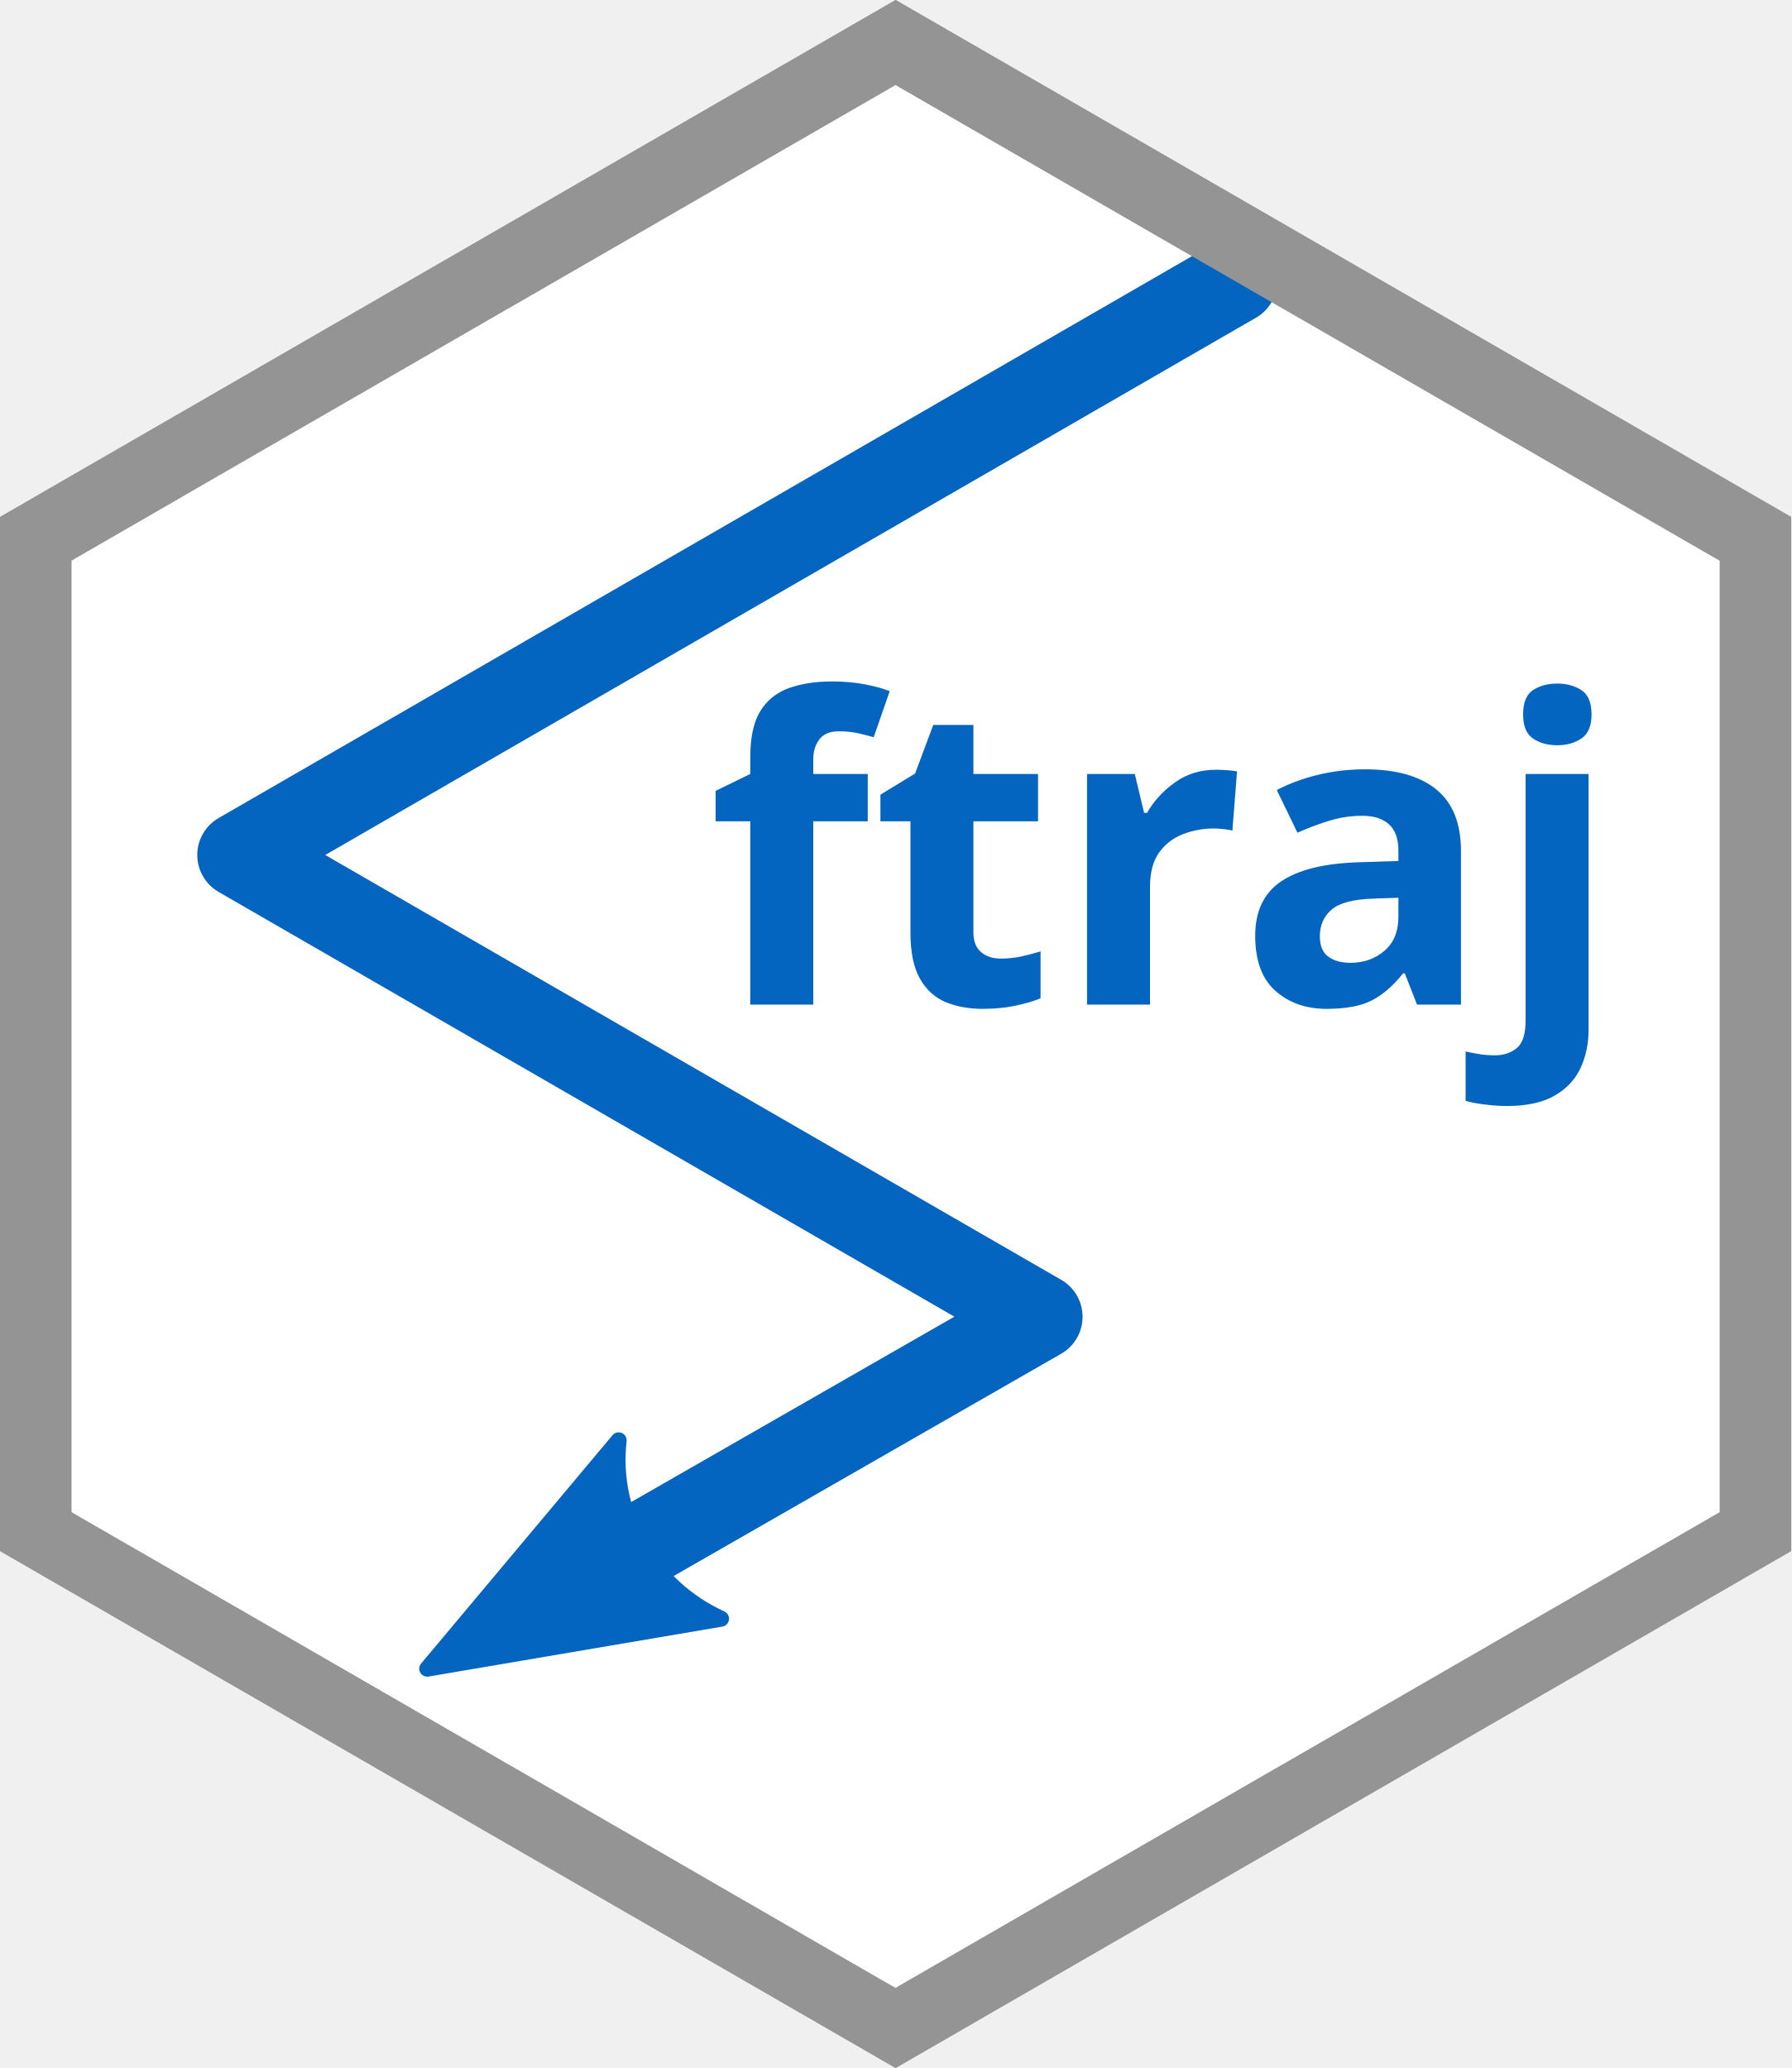
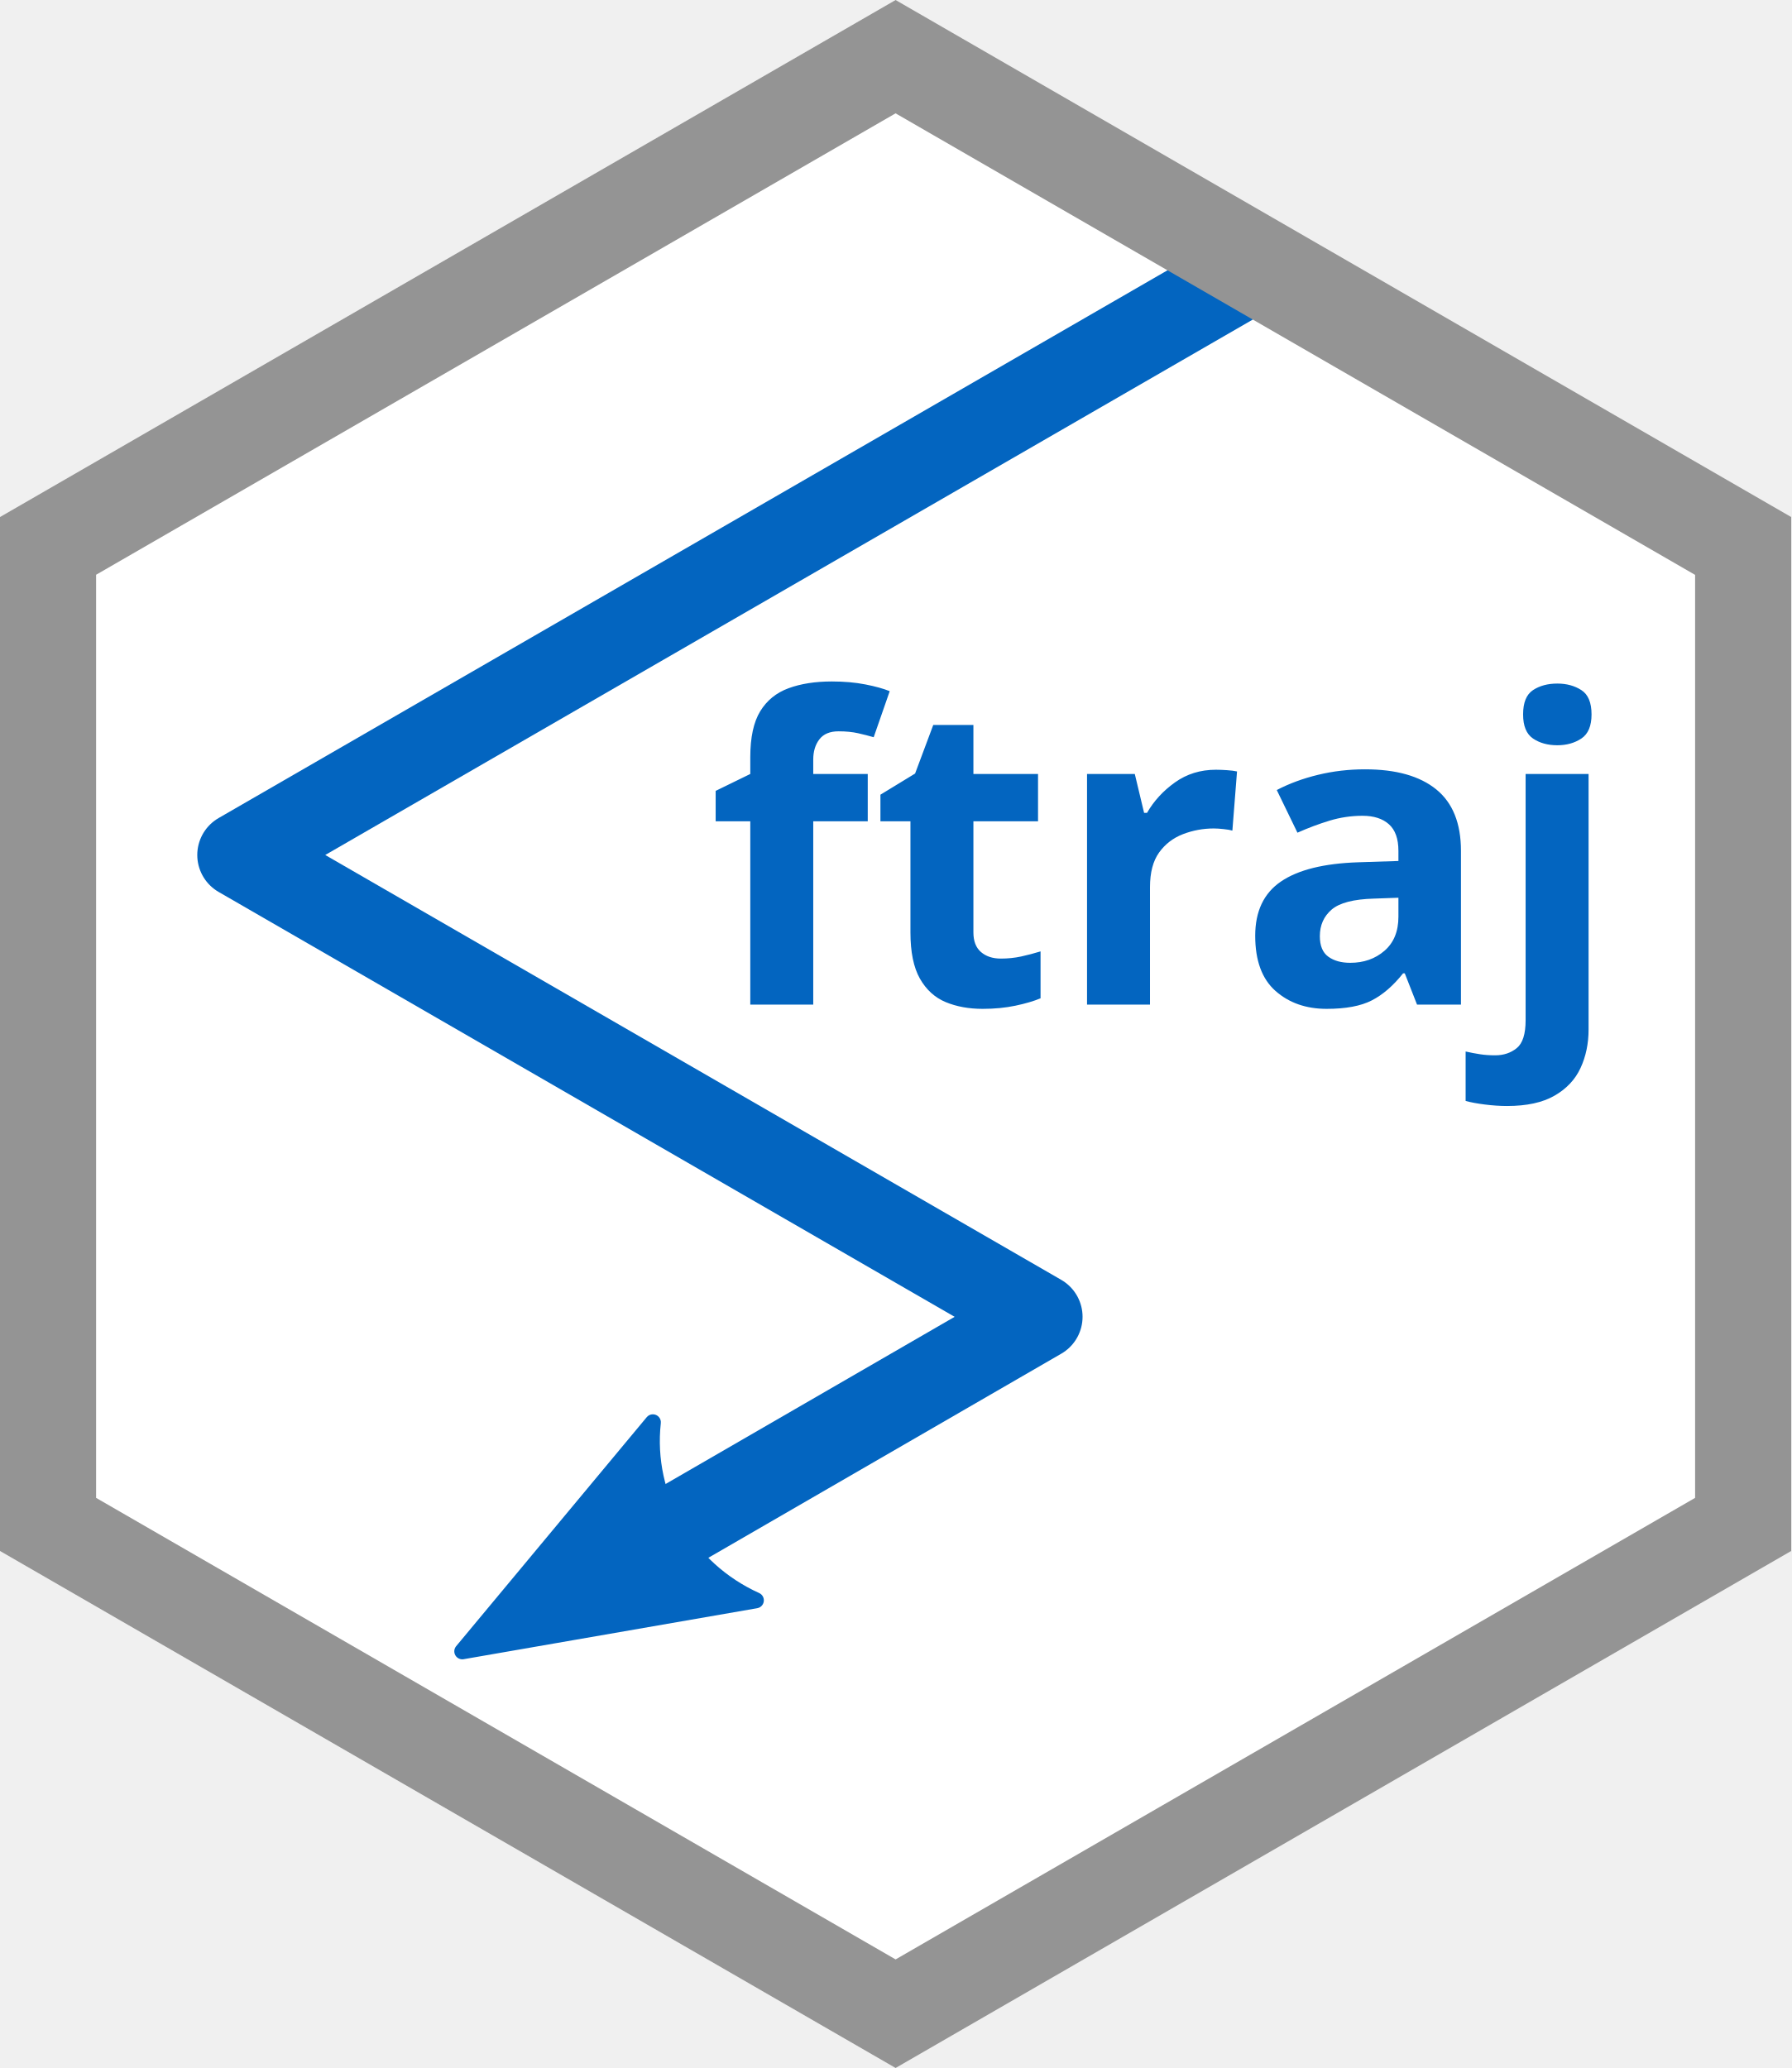
<svg xmlns="http://www.w3.org/2000/svg" id="Layer_1" data-name="Layer 1" viewBox="0 0 734.82 848.51" version="1.1" width="734.82" height="848.51">
  <defs id="defs4">
+     <marker orient="auto" refY="0" refX="0" id="marker4703" style="overflow:visible">
+       <path id="path4701" style="fill:#0365c0;fill-opacity:1;fill-rule:evenodd;stroke:#0365c0;stroke-width:0.625;stroke-linejoin:round;stroke-opacity:1" d="M 8.719,4.034 -2.207,0.016 8.719,-4.002 c -1.745,2.372 -1.735,5.617 -6e-7,8.035 z" transform="matrix(0.3,0,0,0.3,-0.69,0)" />
+     </marker>
    <marker orient="auto" refY="0" refX="0" id="marker7006" style="overflow:visible">
      <path id="path7004" style="fill:#000000;fill-opacity:1;fill-rule:evenodd;stroke:#000000;stroke-width:0.625;stroke-linejoin:round;stroke-opacity:1" d="M 8.719,4.034 -2.207,0.016 8.719,-4.002 c -1.745,2.372 -1.735,5.617 -6e-7,8.035 z" transform="matrix(0.3,0,0,0.3,-0.69,0)" />
    </marker>
    <marker orient="auto" refY="0" refX="0" id="marker6970" style="overflow:visible">
      <path id="path6968" style="fill:#000000;fill-opacity:1;fill-rule:evenodd;stroke:#000000;stroke-width:0.625;stroke-linejoin:round;stroke-opacity:1" d="M 8.719,4.034 -2.207,0.016 8.719,-4.002 c -1.745,2.372 -1.735,5.617 -6e-7,8.035 z" transform="matrix(0.3,0,0,0.3,-0.69,0)" />
    </marker>
    <marker orient="auto" refY="0" refX="0" id="Arrow2Mstart" style="overflow:visible">
      <path id="path4691" style="fill:#000000;fill-opacity:1;fill-rule:evenodd;stroke:#000000;stroke-width:0.625;stroke-linejoin:round;stroke-opacity:1" d="M 8.719,4.034 -2.207,0.016 8.719,-4.002 c -1.745,2.372 -1.735,5.617 -6e-7,8.035 z" transform="scale(0.6)" />
    </marker>
    <marker orient="auto" refY="0" refX="0" id="Arrow1Lstart" style="overflow:visible">
      <path id="path4667" d="M 0,0 5,-5 -12.5,0 5,5 Z" style="fill:#000000;fill-opacity:1;fill-rule:evenodd;stroke:#000000;stroke-width:1pt;stroke-opacity:1" transform="matrix(0.8,0,0,0.8,10,0)" />
    </marker>
    <style id="style2">.cls-1{fill:#f2f2f2;}.cls-2{fill:#fff;}.cls-3{fill:#e6b35a;}.cls-4{fill:#424242;}.cls-5{fill:#51a7f9;}.cls-6{fill:#a8d6ff;}.cls-7{fill:#0365c0;}.cls-8{fill:#164f86;}.cls-9{fill:#002452;}.cls-10{fill:#000643;}</style>
-     <marker style="overflow:visible" id="marker6585" refX="0" refY="0" orient="auto">
-       <path transform="matrix(0.3,0,0,0.3,-0.69,0)" d="M 8.719,4.034 -2.207,0.016 8.719,-4.002 c -1.745,2.372 -1.735,5.617 -6e-7,8.035 z" style="fill:#0365c0;fill-opacity:1;fill-rule:evenodd;stroke:#0365c0;stroke-width:0.625;stroke-linejoin:round;stroke-opacity:1" id="path6583" />
-     </marker>
  </defs>
-   <g id="layer2">
+   <g id="layer2" style="display:inline">
    <path class="cls-4" d="M 705.52,195.21 427.72,34.82 367.41,0 307.1,34.82 29.28,195.22 0,212.13 v 424.25 l 29.28,16.91 281.28,162.39 56.85,32.83 56.85,-32.83 281.26,-162.38 29.3,-16.92 V 212.13 Z" id="path4573" style="fill:#ffffff;fill-opacity:1" />
  </g>
  <g id="layer1">
-     <path style="fill:none;fill-rule:evenodd;stroke:#0365c0;stroke-width:35;stroke-linecap:round;stroke-linejoin:round;stroke-miterlimit:4;stroke-dasharray:none;stroke-dashoffset:250;stroke-opacity:1;marker-start:url(#marker6585)" d="M 216.245,660.962 426.608,540.281 98.429,350.806 506.529,115.189" id="path6581" />
-     <path class="cls-4" d="M 705.52,195.21 427.72,34.82 367.41,0 307.1,34.82 29.28,195.22 0,212.13 v 424.25 l 29.28,16.91 281.28,162.39 56.85,32.83 56.85,-32.83 281.26,-162.38 29.3,-16.92 V 212.13 Z M 682.13,634 l -3.5,2 -64.37,37.16 -6.06,3.5 -81.62,47.12 -3.5,2 -154,88.92 -1.67,1 -1.83,-1 -154.39,-89.21 -3.5,-2 -81.08,-46.83 -6.07,-3.5 -65.94,-38.08 -3.5,-2 -21.82,-12.61 V 230 l 21.82,-12.6 3.5,-2 16.71,-9.65 6,-3.49 130.38,-75.26 3.5,-2 154.38,-89.12 1.83,-1.06 v 0 l 1.67,1 154,88.92 3.5,2 107.4,62 66.57,38.43 5,2.88 v 390.42 z" id="path102" style="fill:#949494;fill-opacity:1" />
    <text xml:space="preserve" style="font-style:normal;font-variant:normal;font-weight:normal;font-stretch:normal;font-size:21.333px;line-height:12px;font-family:'Liberation Sans';-inkscape-font-specification:'Liberation Sans, Normal';font-variant-ligatures:normal;font-variant-caps:normal;font-variant-numeric:normal;font-feature-settings:normal;text-align:start;letter-spacing:0px;word-spacing:0px;writing-mode:lr-tb;text-anchor:start;fill:#0365c0;fill-opacity:1;stroke:none;stroke-width:1px;stroke-linecap:butt;stroke-linejoin:miter;stroke-opacity:1" x="290.126" y="412.203" id="text7076">
      <tspan id="tspan7074" x="290.126" y="412.203" style="font-style:normal;font-variant:normal;font-weight:bold;font-stretch:normal;font-size:173.333px;font-family:Comfortaa;-inkscape-font-specification:Comfortaa;fill:#0365c0;fill-opacity:1">ftraj</tspan>
    </text>
-     <path style="fill:#949494;fill-opacity:1" id="path4527" d="M 705.52,195.21 427.72,34.82 367.41,0 307.1,34.82 29.28,195.22 0,212.13 v 424.25 l 29.28,16.91 281.28,162.39 56.85,32.83 56.85,-32.83 281.26,-162.38 29.3,-16.92 V 212.13 Z M 682.13,634 l -3.5,2 -64.37,37.16 -6.06,3.5 -81.62,47.12 -3.5,2 -154,88.92 -1.67,1 -1.83,-1 -154.39,-89.21 -3.5,-2 -81.08,-46.83 -6.07,-3.5 -65.94,-38.08 -3.5,-2 -21.82,-12.61 V 230 l 21.82,-12.6 3.5,-2 16.71,-9.65 6,-3.49 130.38,-75.26 3.5,-2 154.38,-89.12 1.83,-1.06 v 0 l 1.67,1 154,88.92 3.5,2 107.4,62 66.57,38.43 5,2.88 v 390.42 z" class="cls-4" />
+     <path id="path4699" d="M 230.529,653.702 426.608,540.281 98.429,350.806 506.529,115.189" style="fill:none;fill-rule:evenodd;stroke:#0365c0;stroke-width:35;stroke-linecap:round;stroke-linejoin:round;stroke-miterlimit:4;stroke-dasharray:none;stroke-dashoffset:250;stroke-opacity:1;marker-start:url(#marker4703)" />
+     <path style="display:inline;fill:#949494;fill-opacity:1" d="M 367.41,1.15e-4 -1.45e-4,212.131 v 424.25 l 367.41,212.129 367.41,-212.129 v -424.25 C 612.353,141.415 489.881,70.709 367.41,1.15e-4 Z m -0.01,46.504 327.996,189.373 V 614.584 L 367.41,803.957 39.424,614.584 V 235.828 Z" id="path4527-8" />
  </g>
</svg>
